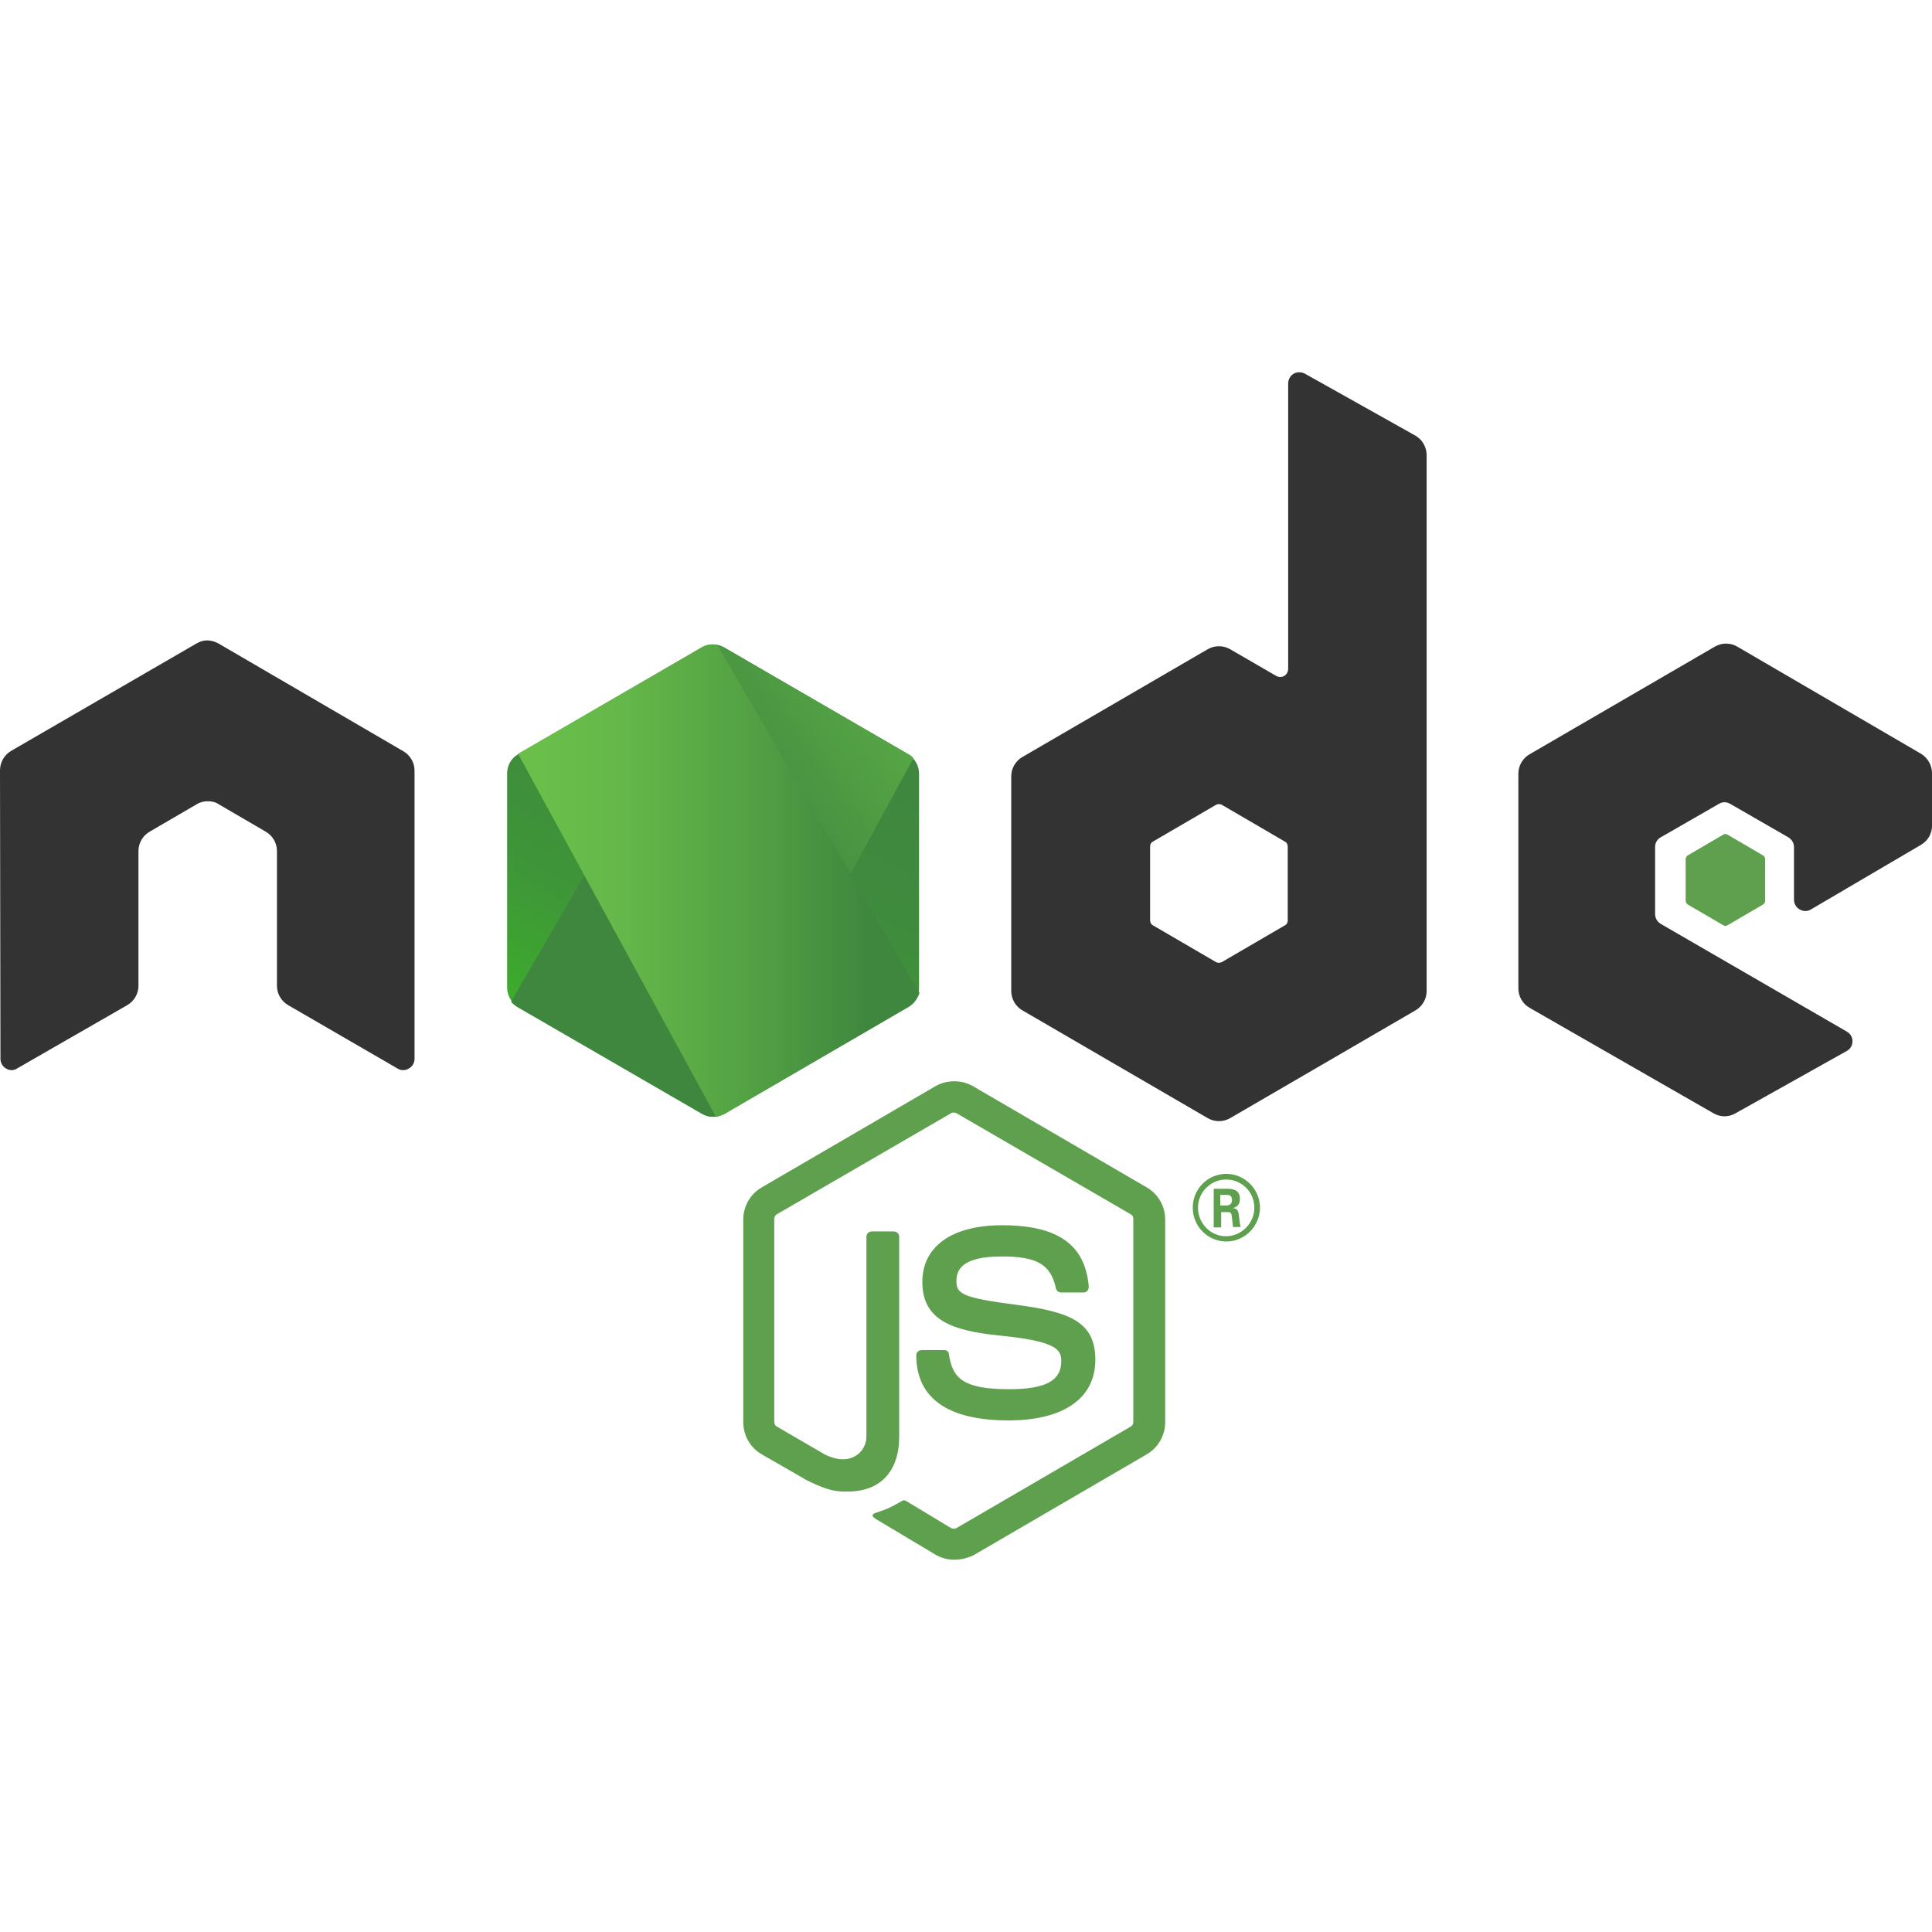
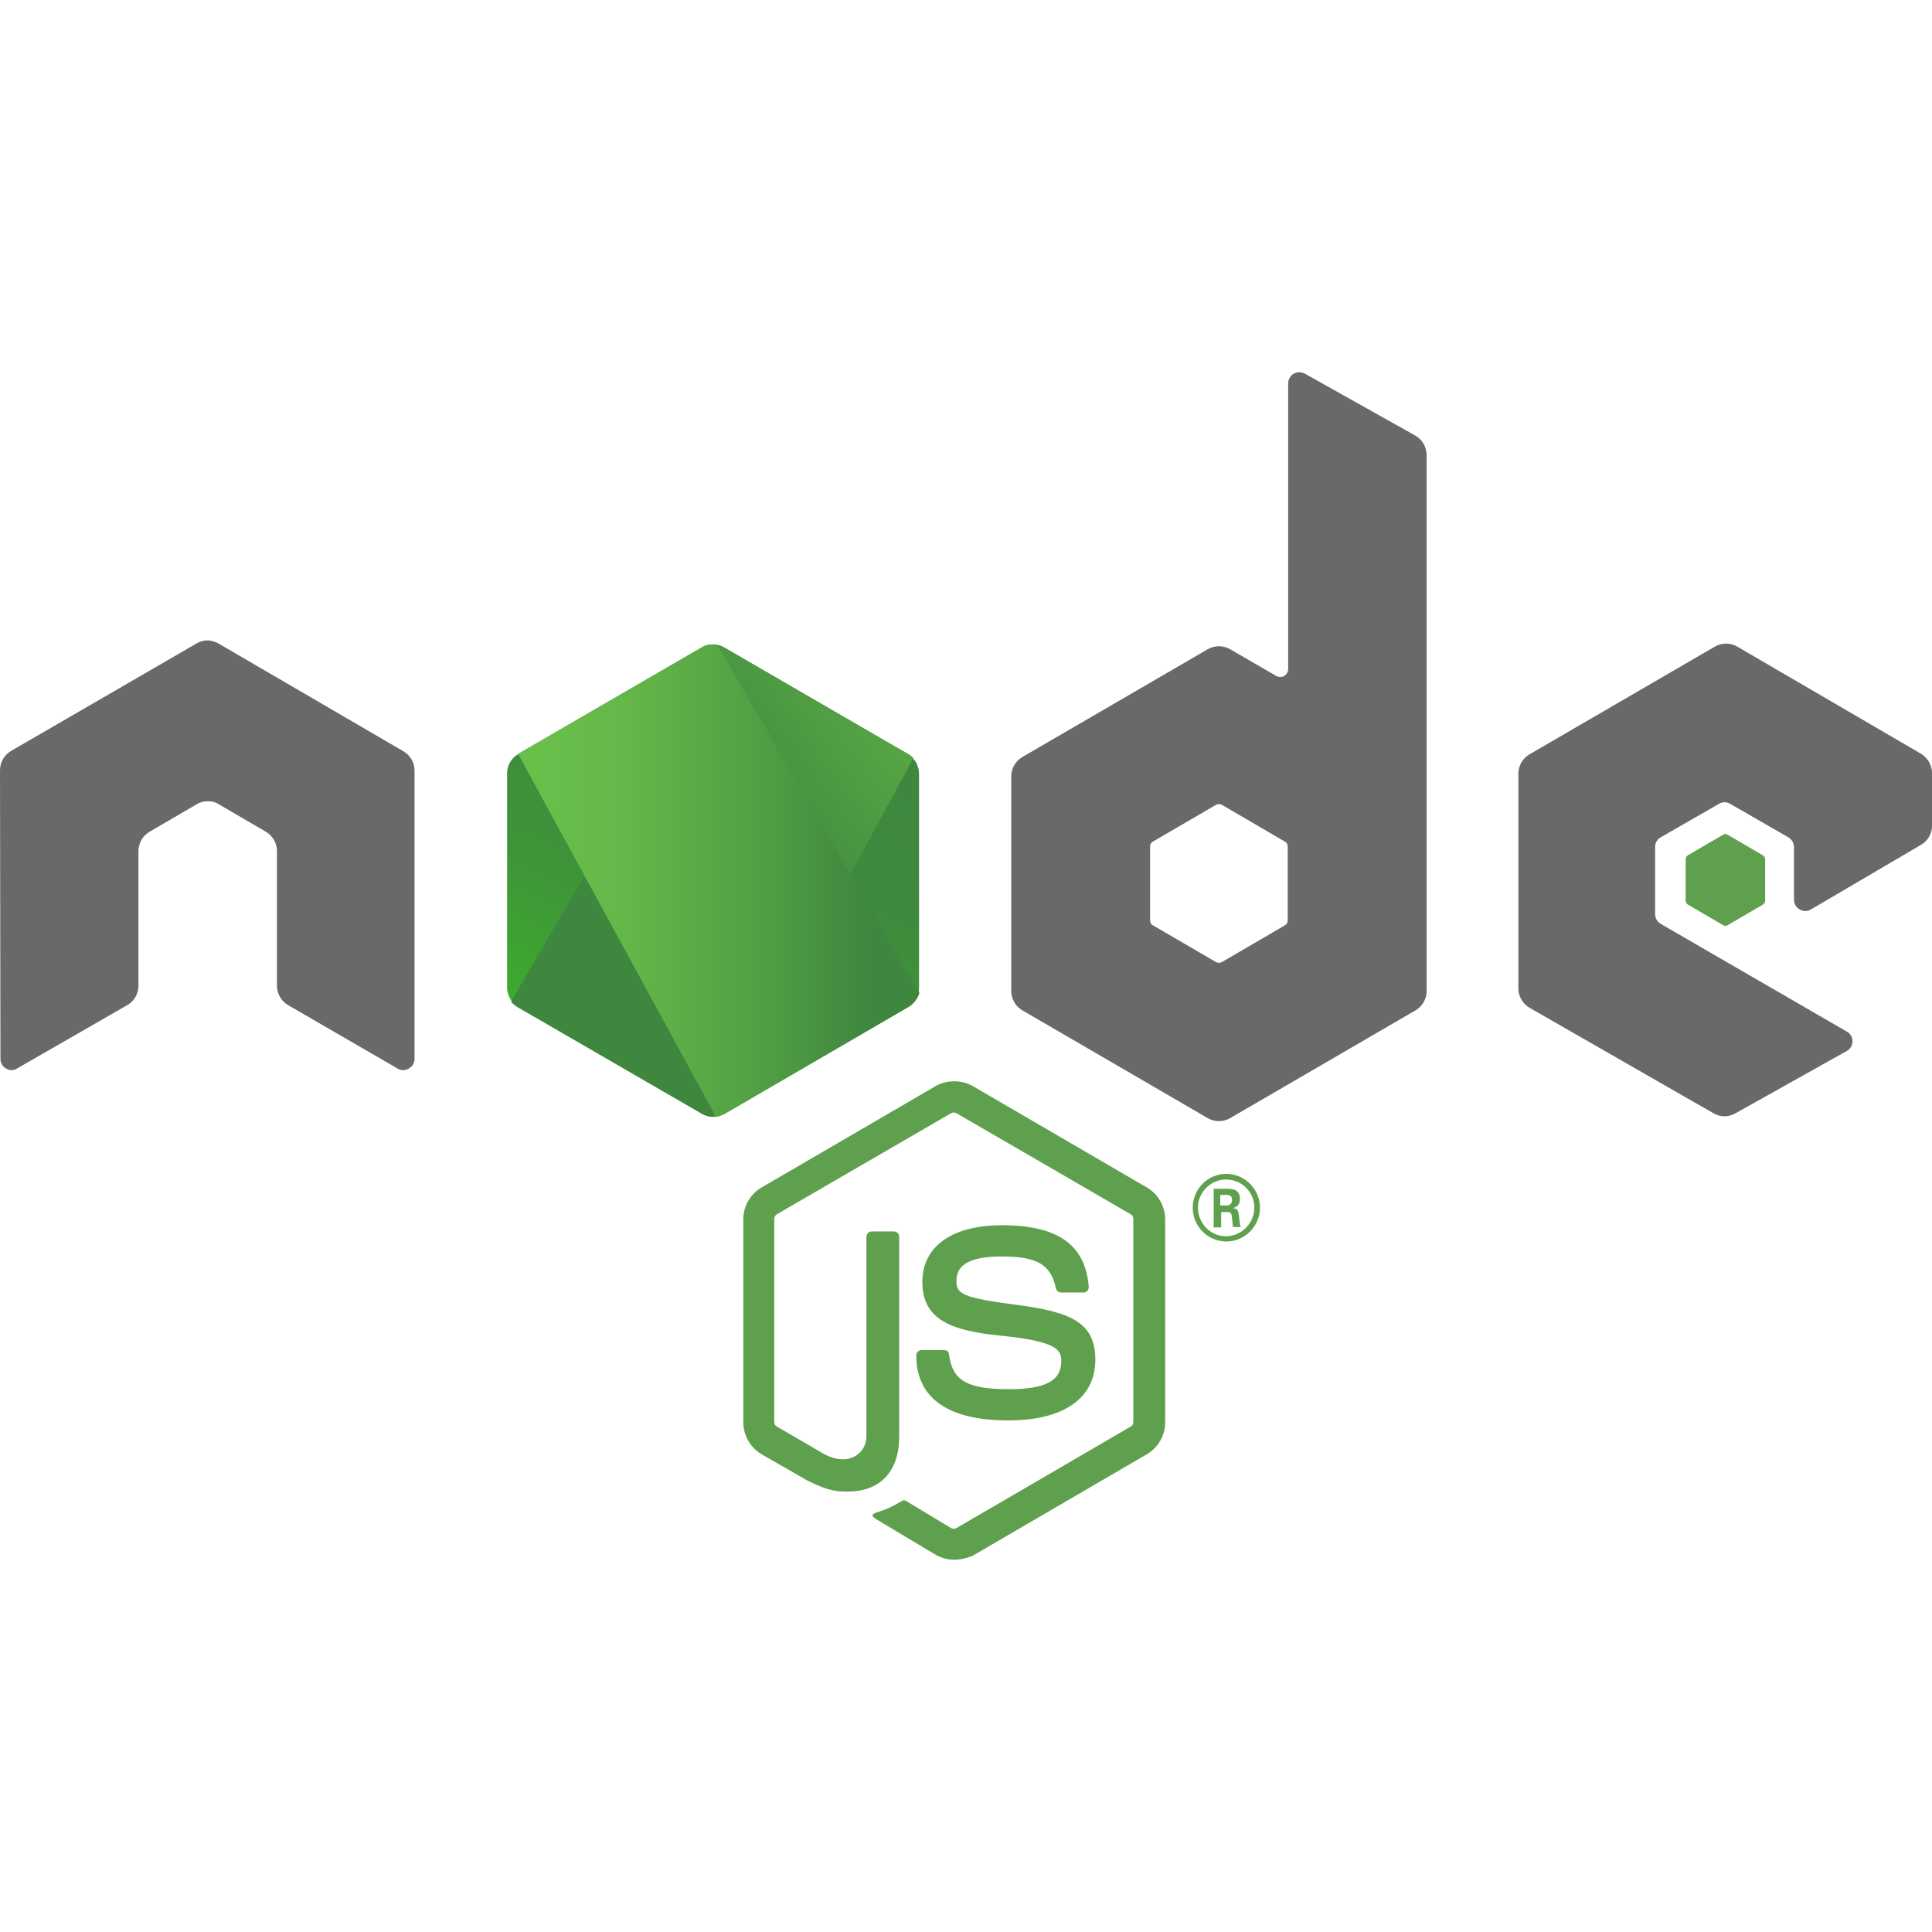
<svg xmlns="http://www.w3.org/2000/svg" viewBox="0 0 128 128">
  <path fill="#5fa04e" d="M114.313 55.254a.26.26 0 0 0-.145.044l-2.346 1.37a.3.3 0 0 0-.142.26v2.74c0 .116.055.204.142.262l2.346 1.368a.262.262 0 0 0 .29 0l2.342-1.368a.308.308 0 0 0 .145-.263V56.93a.303.303 0 0 0-.145-.26l-2.343-1.371a.26.26 0 0 0-.144-.044zM63.22 71.638c-.427 0-.852.104-1.214.308l-11.549 6.727a2.457 2.457 0 0 0-1.214 2.124V94.22c0 .874.462 1.69 1.214 2.128l3.04 1.746c1.476.728 1.997.726 2.662.726 2.17 0 3.415-1.339 3.415-3.64V81.935a.356.356 0 0 0-.348-.351h-1.474a.356.356 0 0 0-.35.351v13.248c0 1.019-1.069 2.04-2.776 1.167l-3.155-1.835c-.116-.058-.175-.206-.175-.322V80.767c0-.116.059-.26.175-.319l11.545-6.697c.087-.058.233-.058.349 0l11.548 6.697c.115.059.172.174.172.32v13.424c0 .145-.057.264-.172.322l-11.548 6.727c-.087.058-.233.058-.349 0l-2.951-1.779c-.087-.058-.203-.087-.29-.029-.81.466-.952.527-1.734.789-.174.058-.463.173.115.493l3.85 2.302c.376.203.78.319 1.214.319.434 0 .867-.115 1.214-.26l11.549-6.727a2.463 2.463 0 0 0 1.214-2.128V80.797c0-.874-.462-1.687-1.214-2.124l-11.549-6.727a2.488 2.488 0 0 0-1.214-.308Zm18.03 6.13a2.236 2.236 0 0 0-2.227 2.243 2.236 2.236 0 0 0 2.227 2.242c1.217 0 2.228-1.019 2.228-2.242a2.254 2.254 0 0 0-2.228-2.242zm-.03.379a1.86 1.86 0 0 1 1.883 1.864c0 1.02-.84 1.894-1.882 1.894-1.012 0-1.852-.846-1.852-1.894s.869-1.864 1.852-1.864zm-.809.611v2.562h.494v-1.016h.434c.174 0 .231.058.26.203 0 .03.086.67.086.786h.52c-.058-.116-.087-.466-.116-.67-.028-.32-.056-.553-.404-.582.174-.059.463-.146.463-.612 0-.67-.58-.67-.868-.67zm.435.408h.404c.146 0 .376 0 .376.349 0 .116-.056.351-.376.351h-.405zm-14.47 2.01c-3.3 0-5.268 1.398-5.268 3.757 0 2.534 1.968 3.23 5.123 3.551 3.79.379 4.08.933 4.08 1.69 0 1.31-1.044 1.864-3.475 1.864-3.068 0-3.733-.758-3.965-2.301 0-.175-.142-.29-.316-.29H61.05a.35.35 0 0 0-.346.349c0 1.98 1.041 4.31 6.107 4.31 3.645 0 5.758-1.458 5.758-4.02 0-2.505-1.68-3.174-5.238-3.64-3.59-.466-3.965-.728-3.965-1.572 0-.699.318-1.63 2.98-1.63 2.373 0 3.269.525 3.617 2.126a.34.34 0 0 0 .319.26h1.533c.088 0 .175-.057.234-.115a.476.476 0 0 0 .085-.263c-.231-2.795-2.053-4.077-5.758-4.077z" />
-   <path fill="#333" d="M86.072 24.664a.71.71 0 0 0-.352.089.755.755 0 0 0-.375.638V44.32c0 .174-.09.35-.263.466a.549.549 0 0 1-.52 0l-3.066-1.775a1.486 1.486 0 0 0-1.478 0L67.75 50.146a1.48 1.48 0 0 0-.753 1.279v14.24c0 .524.29 1.02.753 1.282l12.27 7.135a1.486 1.486 0 0 0 1.477 0l12.269-7.135c.463-.262.753-.758.753-1.282V30.168c0-.553-.29-1.05-.753-1.311l-7.32-4.104a.836.836 0 0 0-.373-.089zM13.687 42.43c-.231 0-.462.084-.664.2L.753 49.739A1.493 1.493 0 0 0 0 51.047l.03 19.102c0 .263.143.525.375.642a.656.656 0 0 0 .724 0l7.294-4.193c.463-.262.75-.758.75-1.282v-8.94c0-.524.29-1.02.754-1.282l3.096-1.805c.231-.146.493-.204.753-.204s.521.058.724.204l3.096 1.805c.463.262.753.758.753 1.282v8.94c0 .524.288 1.02.75 1.282l7.236 4.193a.704.704 0 0 0 .753 0 .724.724 0 0 0 .376-.642V51.047c0-.524-.29-1.02-.754-1.283L14.47 42.63a1.763 1.763 0 0 0-.664-.201Zm100.667.21c-.253 0-.504.066-.736.198l-12.272 7.131c-.463.262-.75.758-.75 1.283v14.24c0 .524.287 1.02.75 1.282l12.184 6.987a1.43 1.43 0 0 0 1.447 0l7.38-4.133a.724.724 0 0 0 .375-.642.724.724 0 0 0-.375-.64L110.03 61.21a.76.76 0 0 1-.375-.641v-4.456a.72.72 0 0 1 .375-.64l3.85-2.214a.705.705 0 0 1 .753 0l3.846 2.213a.762.762 0 0 1 .378.641v3.495c0 .263.144.525.375.641a.704.704 0 0 0 .754 0l7.291-4.28a1.46 1.46 0 0 0 .724-1.283v-3.465c0-.524-.29-1.017-.724-1.28l-12.184-7.104a1.499 1.499 0 0 0-.738-.198zM80.757 53.274c.065 0 .131.015.19.045l4.194 2.446c.116.058.175.202.175.319v4.892c0 .146-.059.264-.175.322l-4.195 2.446a.431.431 0 0 1-.378 0l-4.195-2.446c-.116-.058-.175-.205-.175-.322v-4.892c0-.146.06-.261.175-.32l4.195-2.445a.425.425 0 0 1 .19-.045z" />
+   <path fill="#696969" d="M86.072 24.664a.71.71 0 0 0-.352.089.755.755 0 0 0-.375.638V44.32c0 .174-.09.35-.263.466a.549.549 0 0 1-.52 0l-3.066-1.775a1.486 1.486 0 0 0-1.478 0L67.75 50.146a1.48 1.48 0 0 0-.753 1.279v14.24c0 .524.29 1.02.753 1.282l12.27 7.135a1.486 1.486 0 0 0 1.477 0l12.269-7.135c.463-.262.753-.758.753-1.282V30.168c0-.553-.29-1.05-.753-1.311l-7.32-4.104a.836.836 0 0 0-.373-.089zM13.687 42.43c-.231 0-.462.084-.664.2L.753 49.739A1.493 1.493 0 0 0 0 51.047l.03 19.102c0 .263.143.525.375.642a.656.656 0 0 0 .724 0l7.294-4.193c.463-.262.75-.758.75-1.282v-8.94c0-.524.29-1.02.754-1.282l3.096-1.805c.231-.146.493-.204.753-.204s.521.058.724.204l3.096 1.805c.463.262.753.758.753 1.282v8.94c0 .524.288 1.02.75 1.282l7.236 4.193a.704.704 0 0 0 .753 0 .724.724 0 0 0 .376-.642V51.047c0-.524-.29-1.02-.754-1.283L14.47 42.63a1.763 1.763 0 0 0-.664-.201Zm100.667.21c-.253 0-.504.066-.736.198l-12.272 7.131c-.463.262-.75.758-.75 1.283v14.24c0 .524.287 1.02.75 1.282l12.184 6.987a1.43 1.43 0 0 0 1.447 0l7.38-4.133a.724.724 0 0 0 .375-.642.724.724 0 0 0-.375-.64L110.03 61.21a.76.76 0 0 1-.375-.641v-4.456a.72.72 0 0 1 .375-.64l3.85-2.214a.705.705 0 0 1 .753 0l3.846 2.213a.762.762 0 0 1 .378.641v3.495c0 .263.144.525.375.641a.704.704 0 0 0 .754 0l7.291-4.28a1.46 1.46 0 0 0 .724-1.283v-3.465c0-.524-.29-1.017-.724-1.28l-12.184-7.104a1.499 1.499 0 0 0-.738-.198zM80.757 53.274c.065 0 .131.015.19.045l4.194 2.446c.116.058.175.202.175.319v4.892c0 .146-.059.264-.175.322l-4.195 2.446a.431.431 0 0 1-.378 0l-4.195-2.446c-.116-.058-.175-.205-.175-.322v-4.892c0-.146.06-.261.175-.32l4.195-2.445a.425.425 0 0 1 .19-.045z" />
  <path fill="url(#a)" d="M47.982 42.893a1.484 1.484 0 0 0-1.476 0L34.322 49.97a1.456 1.456 0 0 0-.724 1.281v14.181c0 .525.29 1.02.724 1.282l12.184 7.076a1.484 1.484 0 0 0 1.476 0l12.183-7.076c.463-.262.724-.757.724-1.282V51.251c0-.524-.29-1.02-.724-1.281z" />
  <path fill="url(#b)" d="m60.194 49.97-12.241-7.077a1.996 1.996 0 0 0-.376-.145L33.859 66.364c.116.146.26.262.405.35l12.242 7.076c.347.204.752.262 1.128.145l12.879-23.703a.905.905 0 0 0-.319-.262z" />
  <path fill="url(#c)" d="M60.194 66.713c.348-.204.608-.553.724-.932l-13.4-23.063c-.346-.058-.723-.029-1.041.175L34.322 49.94l13.11 24.053c.173-.029.376-.087.55-.175z" />
  <defs>
    <linearGradient id="a" x1="34.513" x2="27.157" y1="15.535" y2="30.448" gradientTransform="translate(0 24.664) scale(1.51263)" gradientUnits="userSpaceOnUse">
      <stop stop-color="#3F873F" />
      <stop offset=".33" stop-color="#3F8B3D" />
      <stop offset=".637" stop-color="#3E9638" />
      <stop offset=".934" stop-color="#3DA92E" />
      <stop offset="1" stop-color="#3DAE2B" />
    </linearGradient>
    <linearGradient id="b" x1="30.009" x2="50.533" y1="23.359" y2="8.288" gradientTransform="translate(0 24.664) scale(1.51263)" gradientUnits="userSpaceOnUse">
      <stop offset=".138" stop-color="#3F873F" />
      <stop offset=".402" stop-color="#52A044" />
      <stop offset=".713" stop-color="#64B749" />
      <stop offset=".908" stop-color="#6ABF4B" />
    </linearGradient>
    <linearGradient id="c" x1="21.917" x2="40.555" y1="22.261" y2="22.261" gradientTransform="translate(0 24.664) scale(1.51263)" gradientUnits="userSpaceOnUse">
      <stop offset=".092" stop-color="#6ABF4B" />
      <stop offset=".287" stop-color="#64B749" />
      <stop offset=".598" stop-color="#52A044" />
      <stop offset=".862" stop-color="#3F873F" />
    </linearGradient>
  </defs>
</svg>
